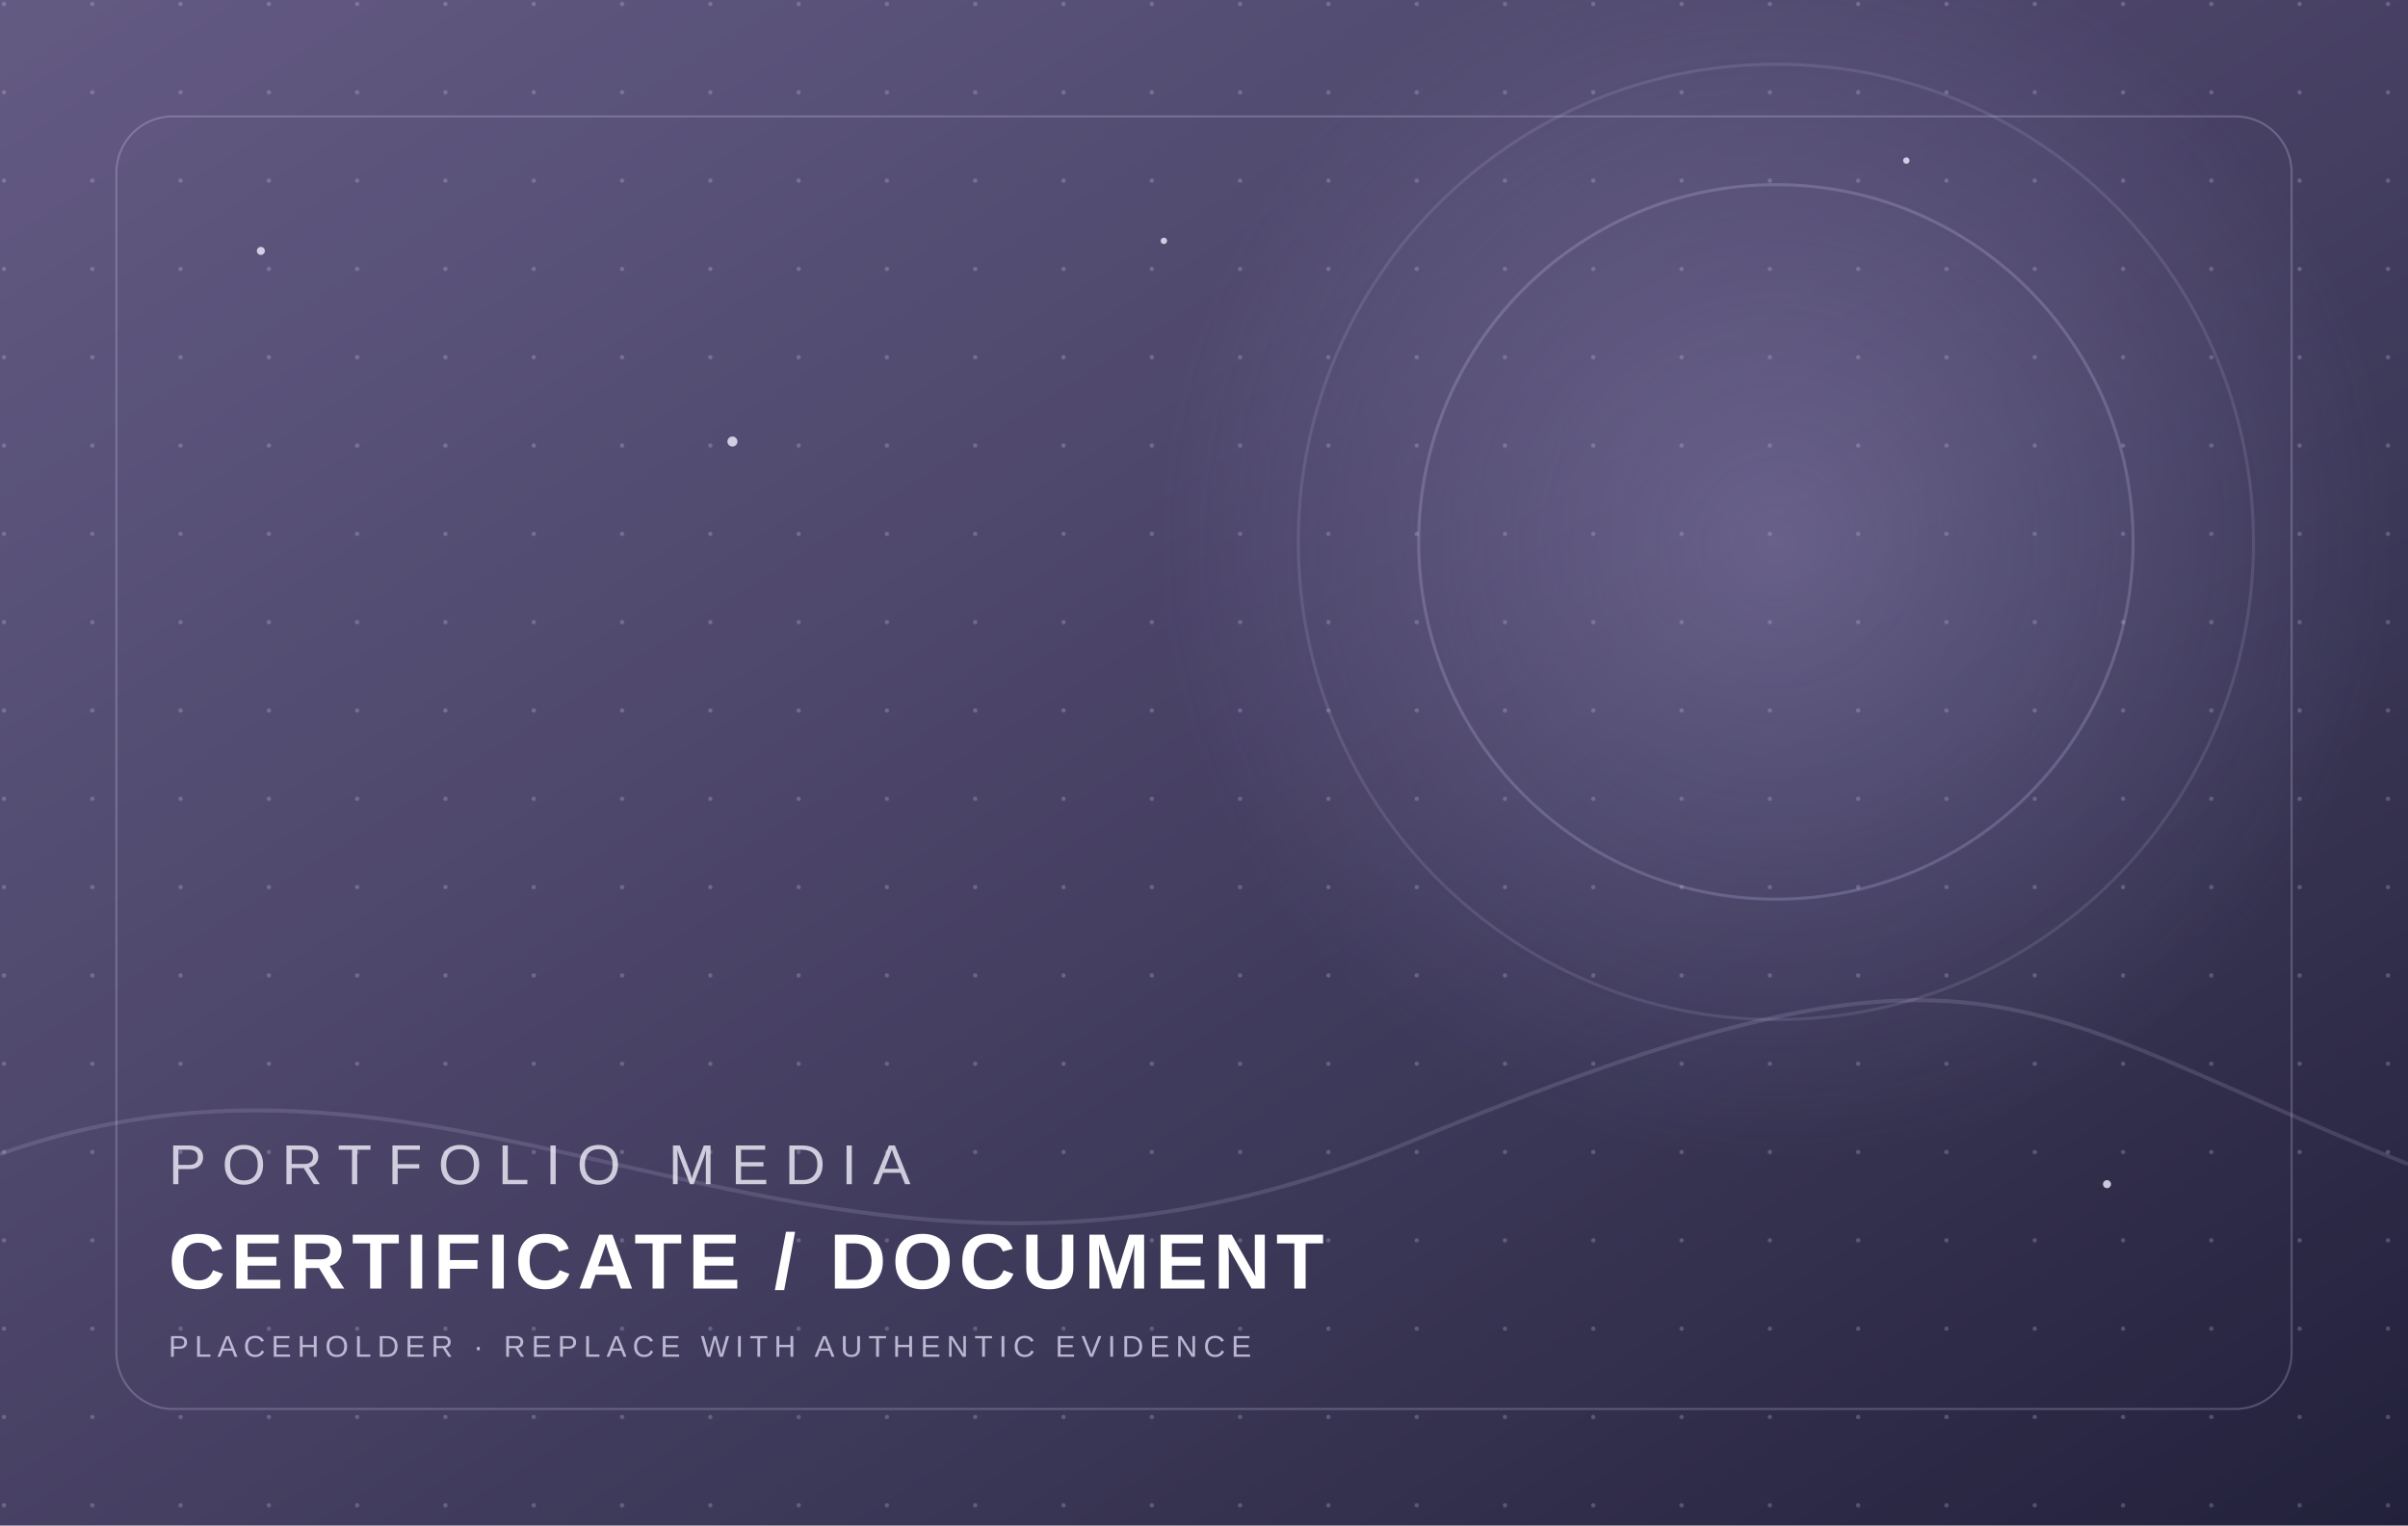
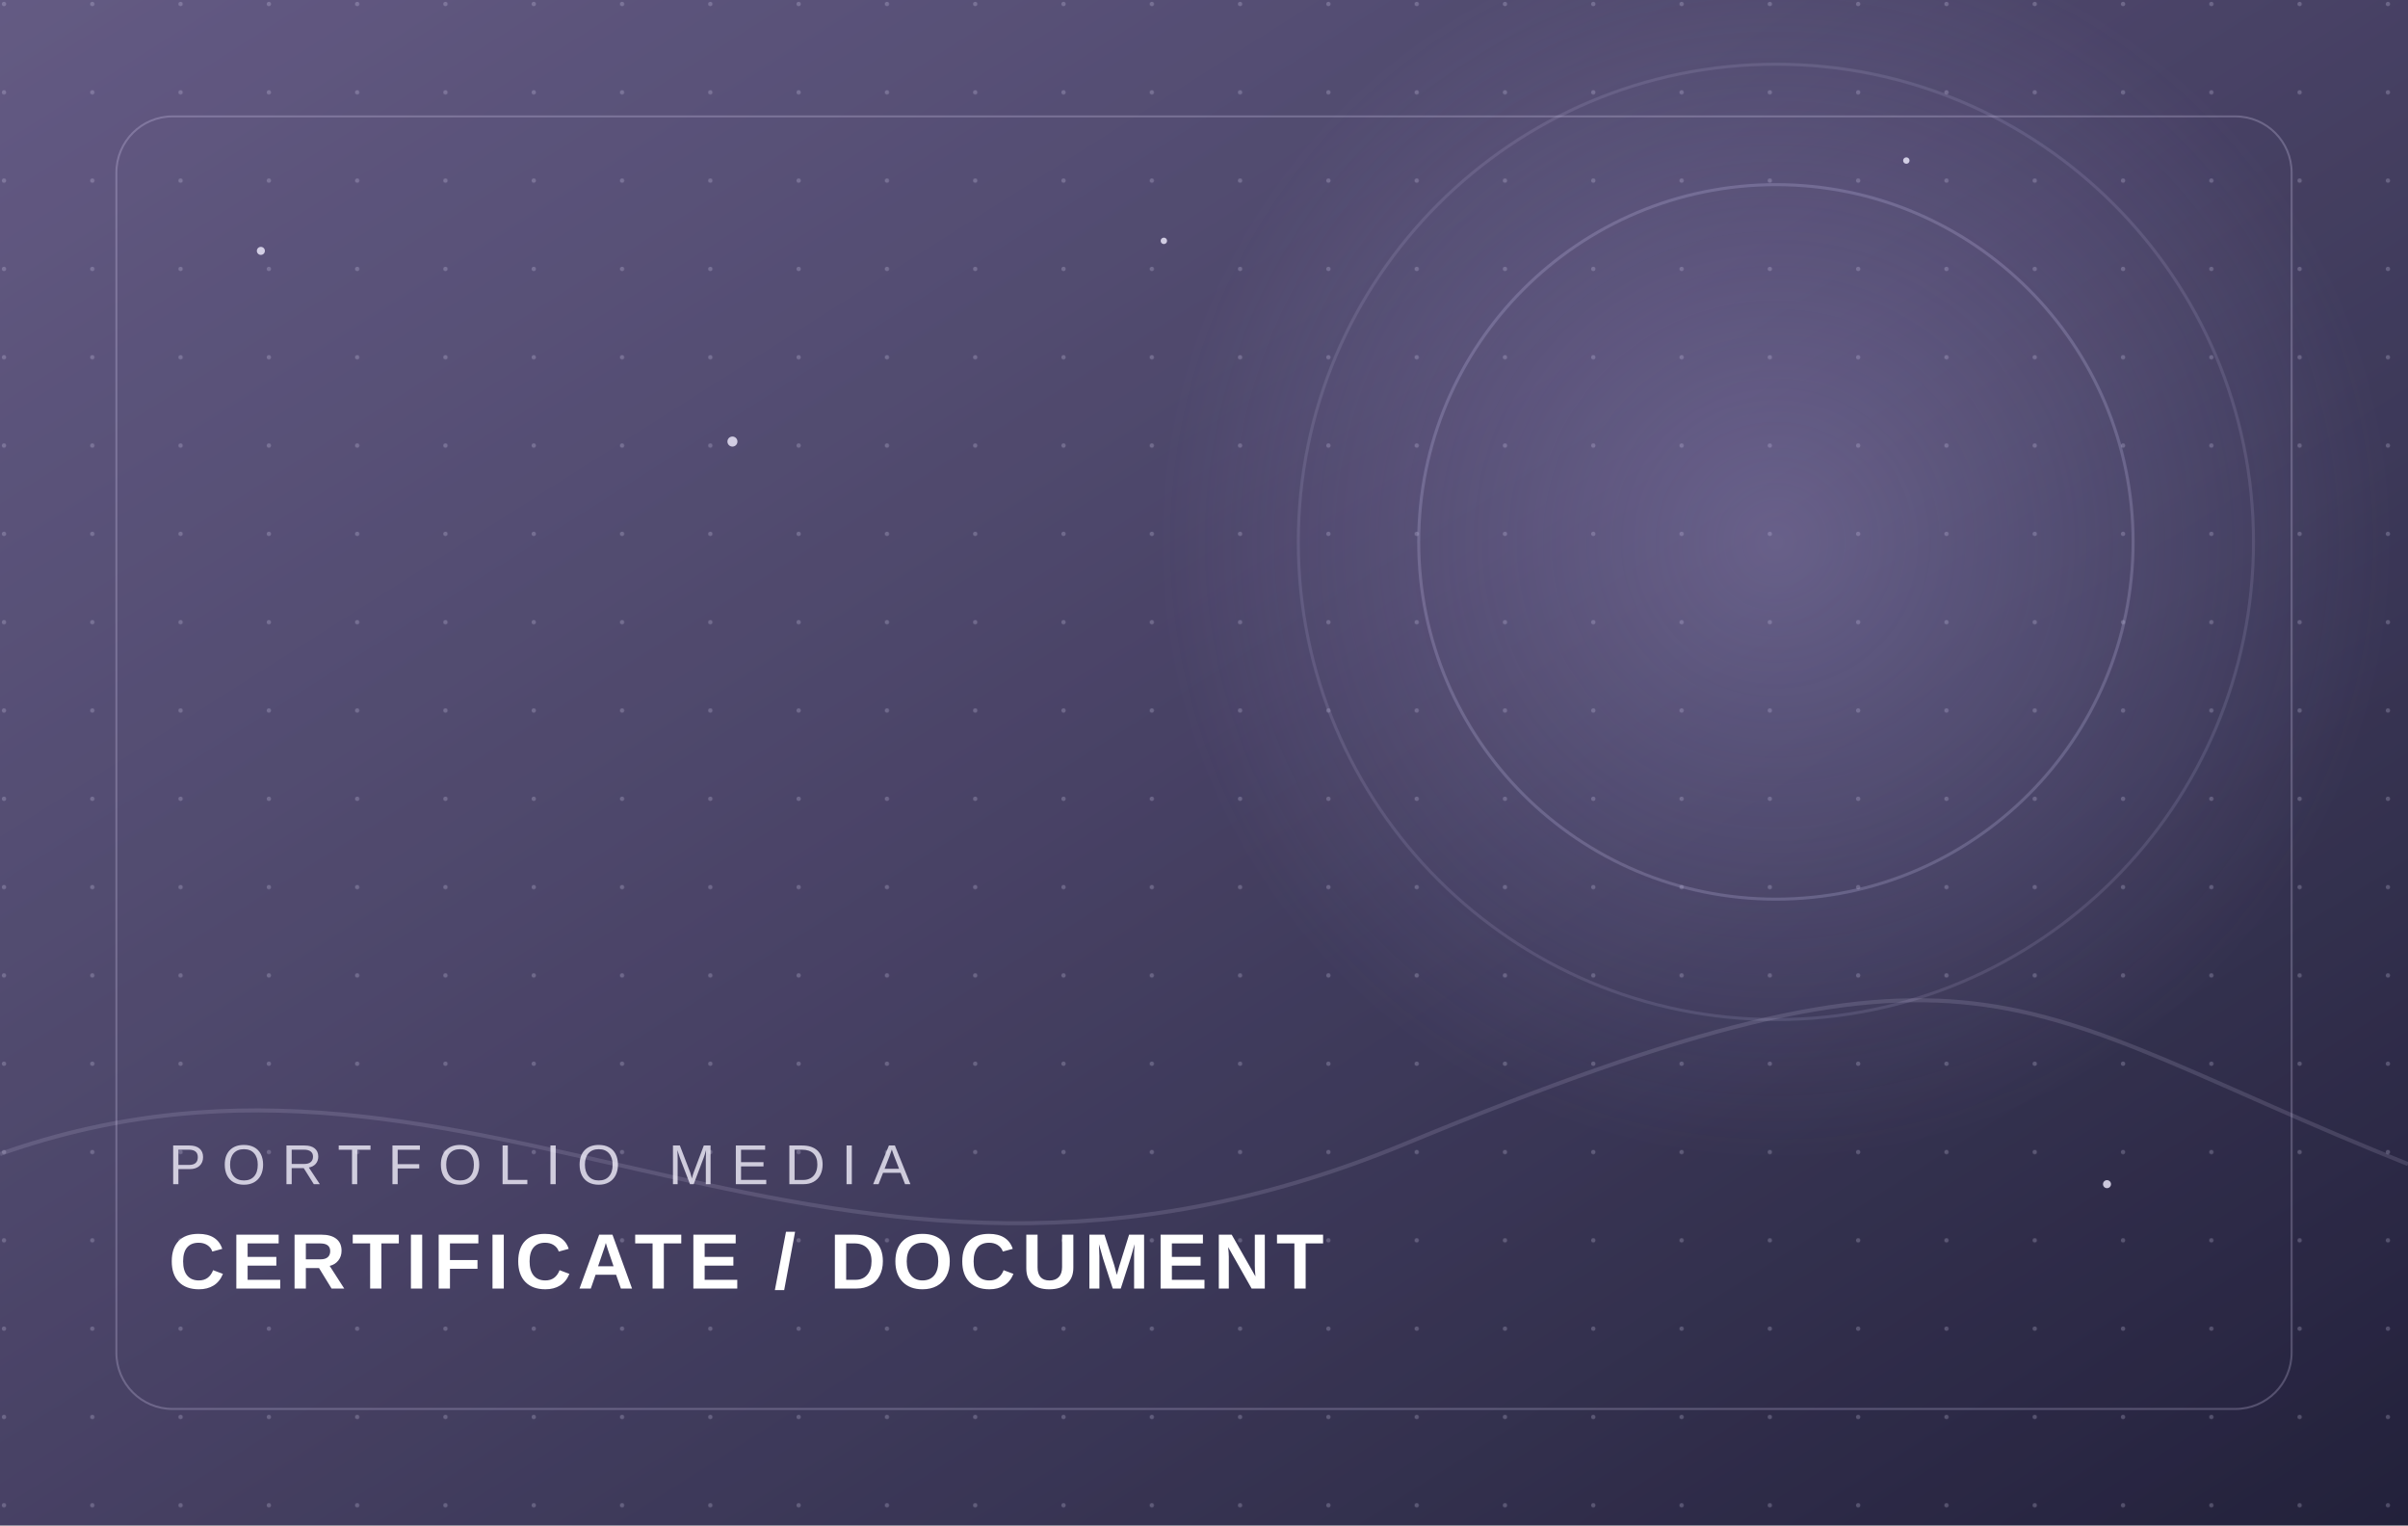
- <svg xmlns="http://www.w3.org/2000/svg" viewBox="0 0 1200 760" role="img" aria-label="Placeholder image for CERTIFICATE / DOCUMENT">
+ <svg xmlns="http://www.w3.org/2000/svg" viewBox="0 0 1200 760" role="img" aria-label="Cover image for CERTIFICATE / DOCUMENT">
  <defs>
    <linearGradient id="g" x1="0" y1="0" x2="1" y2="1">
      <stop offset="0" stop-color="#A08FCB" stop-opacity=".8" />
      <stop offset="1" stop-color="#282644" />
    </linearGradient>
    <radialGradient id="r">
      <stop offset="0" stop-color="#C5B7F4" stop-opacity=".28" />
      <stop offset="1" stop-color="#C5B7F4" stop-opacity="0" />
    </radialGradient>
    <pattern id="p" width="44" height="44" patternUnits="userSpaceOnUse">
      <circle cx="2" cy="2" r="1.1" fill="#E8E4FF" opacity=".22" />
    </pattern>
  </defs>
  <rect width="1200" height="760" fill="#101221" />
  <rect width="1200" height="760" fill="url(#g)" opacity=".72" />
  <rect width="1200" height="760" fill="url(#p)" />
  <circle cx="885" cy="270" r="310" fill="url(#r)" />
  <circle cx="885" cy="270" r="178" fill="none" stroke="#DCD4FF" stroke-opacity=".20" stroke-width="1.5" />
  <circle cx="885" cy="270" r="238" fill="none" stroke="#DCD4FF" stroke-opacity=".12" stroke-width="1.5" />
  <path d="M0 575 C240 490 410 690 700 570 S1000 500 1200 580" stroke="#E6DEFF" stroke-opacity=".14" stroke-width="2" fill="none" />
  <g fill="#F1EDFF" opacity=".8">
    <circle cx="130" cy="125" r="2" />
    <circle cx="365" cy="220" r="2.5" />
    <circle cx="580" cy="120" r="1.6" />
    <circle cx="1050" cy="590" r="2" />
    <circle cx="950" cy="80" r="1.6" />
  </g>
  <rect x="58" y="58" width="1084" height="644" rx="28" fill="none" stroke="#E5DFFF" stroke-opacity=".24" />
  <text x="84" y="590" fill="#F6F3FF" font-family="Arial, sans-serif" font-size="28" letter-spacing="8" opacity=".78">PORTFOLIO MEDIA</text>
  <text x="84" y="642" fill="#FFFFFF" font-family="Arial, sans-serif" font-weight="700" font-size="39" letter-spacing="3">CERTIFICATE / DOCUMENT</text>
-   <text x="84" y="676" fill="#E3DDF6" font-family="Arial, sans-serif" font-size="15" letter-spacing="3" opacity=".76">PLACEHOLDER · REPLACE WITH AUTHENTIC EVIDENCE</text>
</svg>
